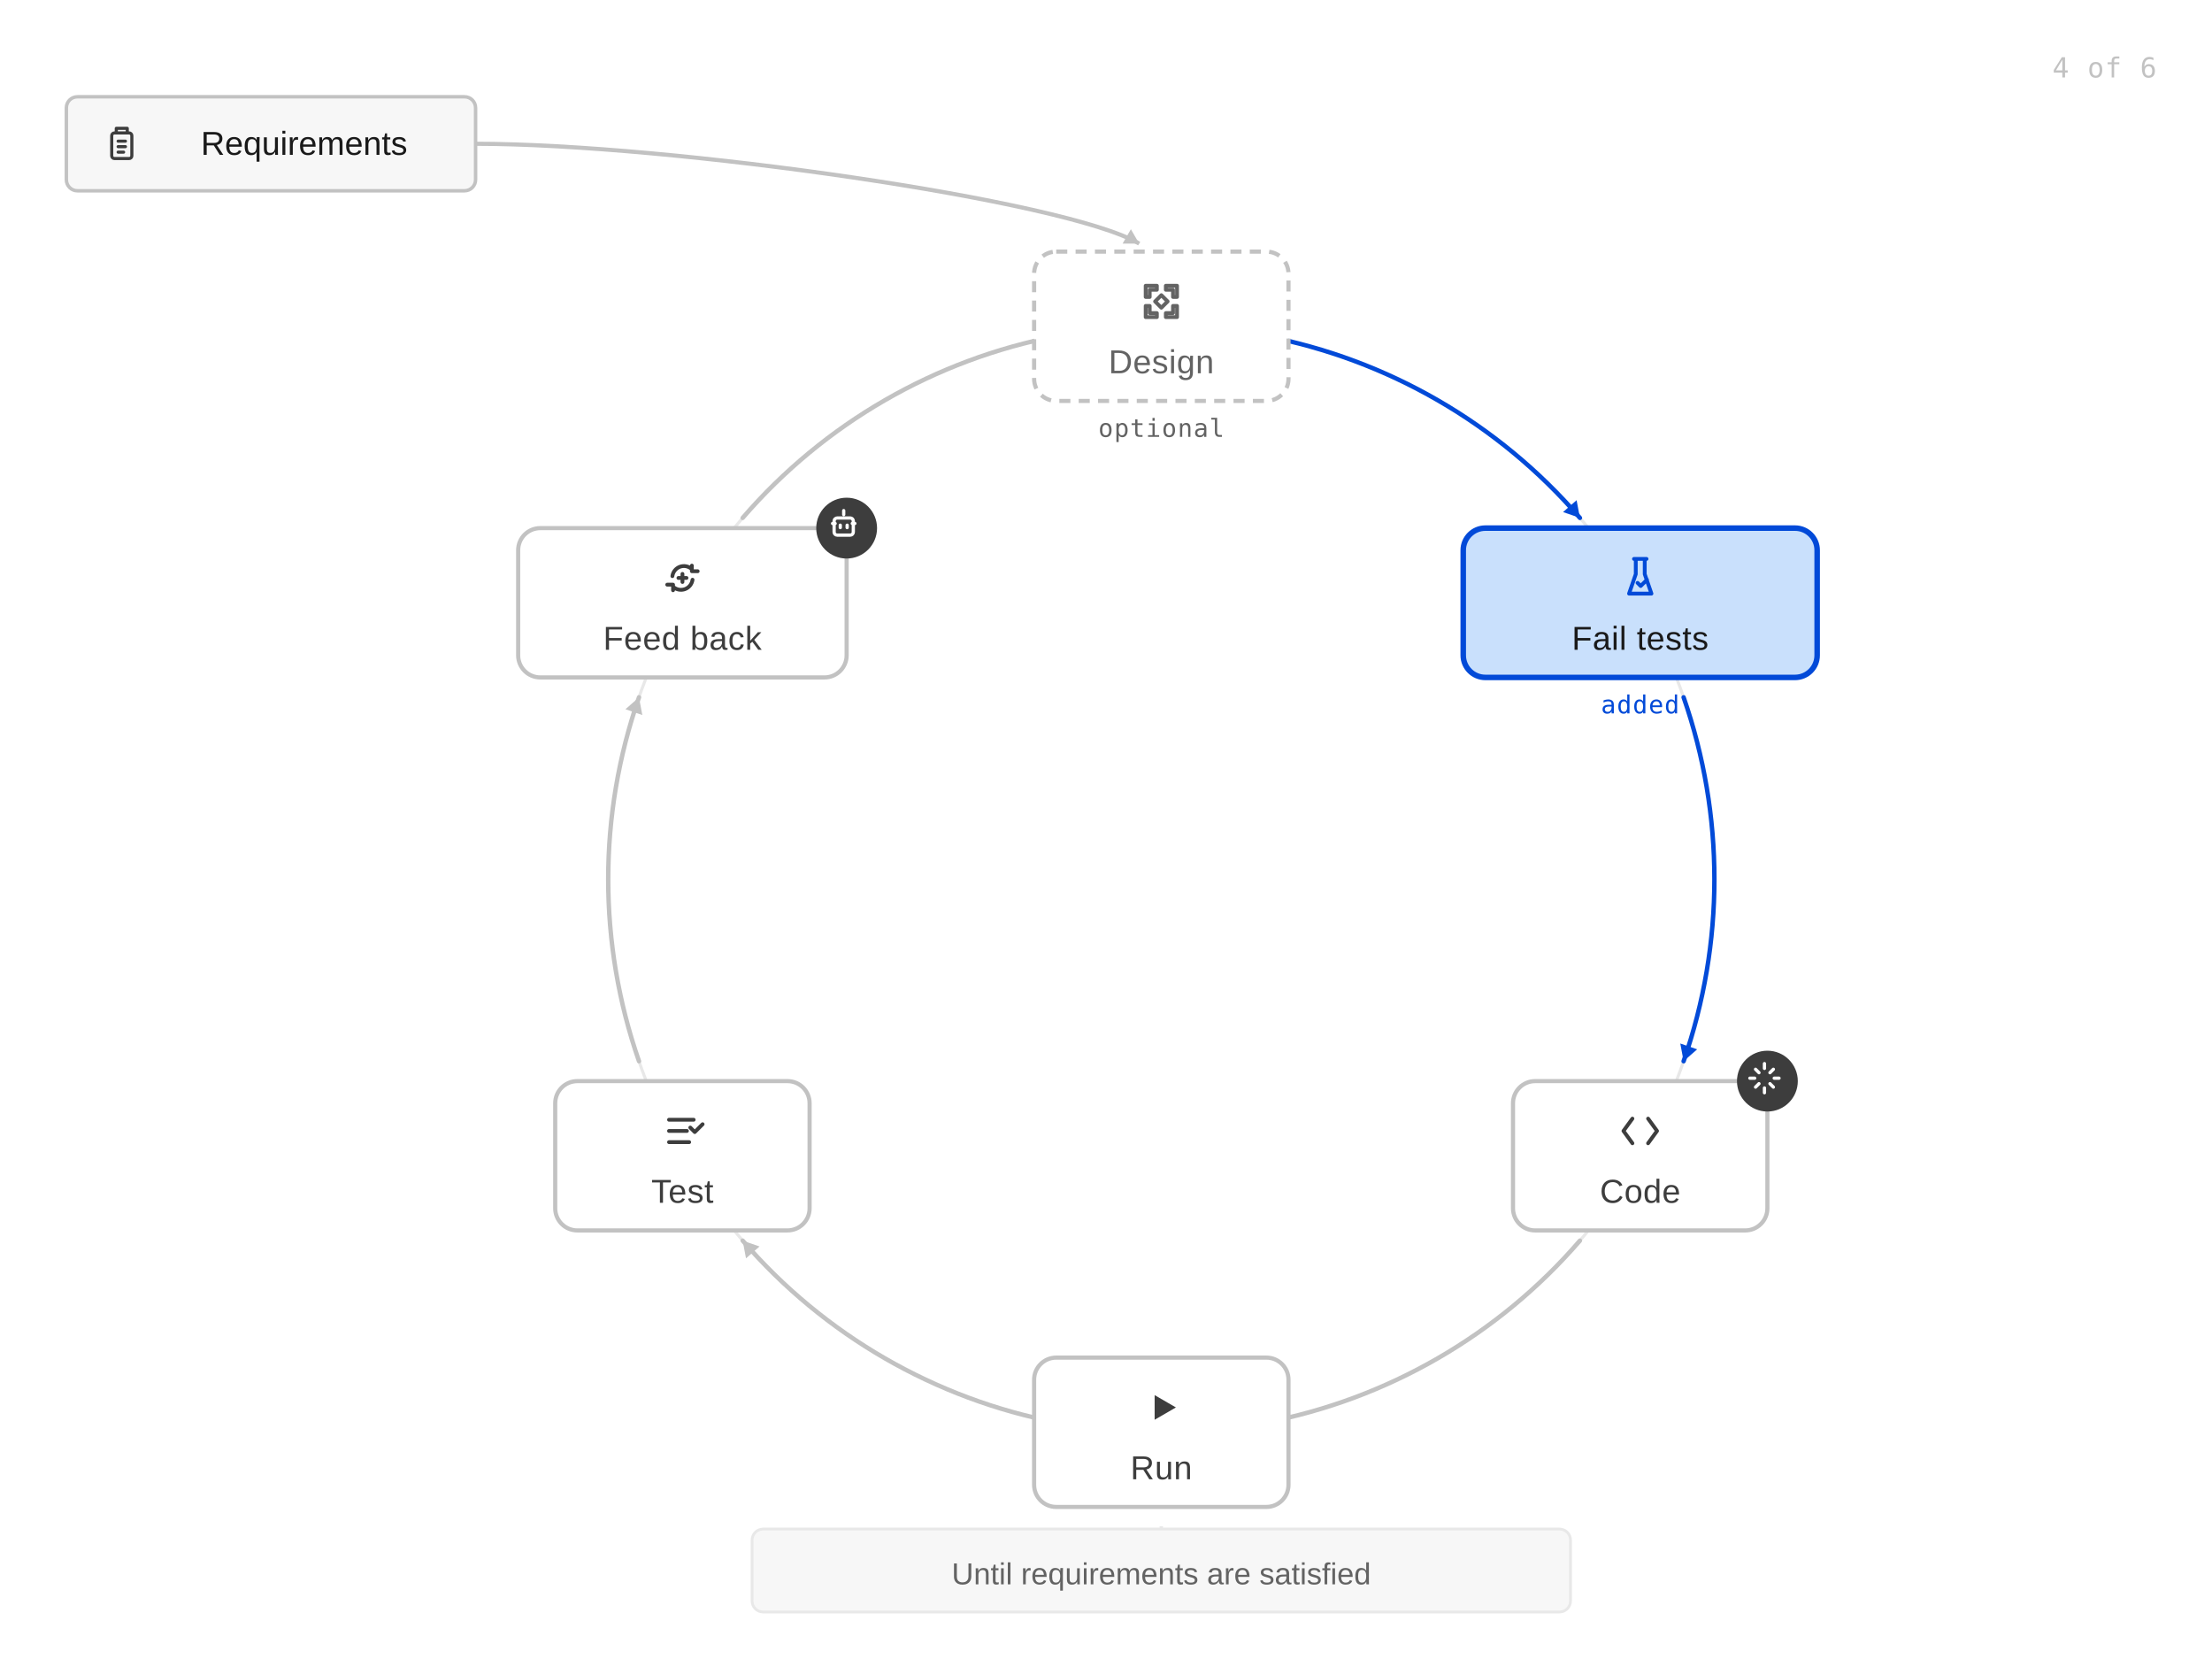
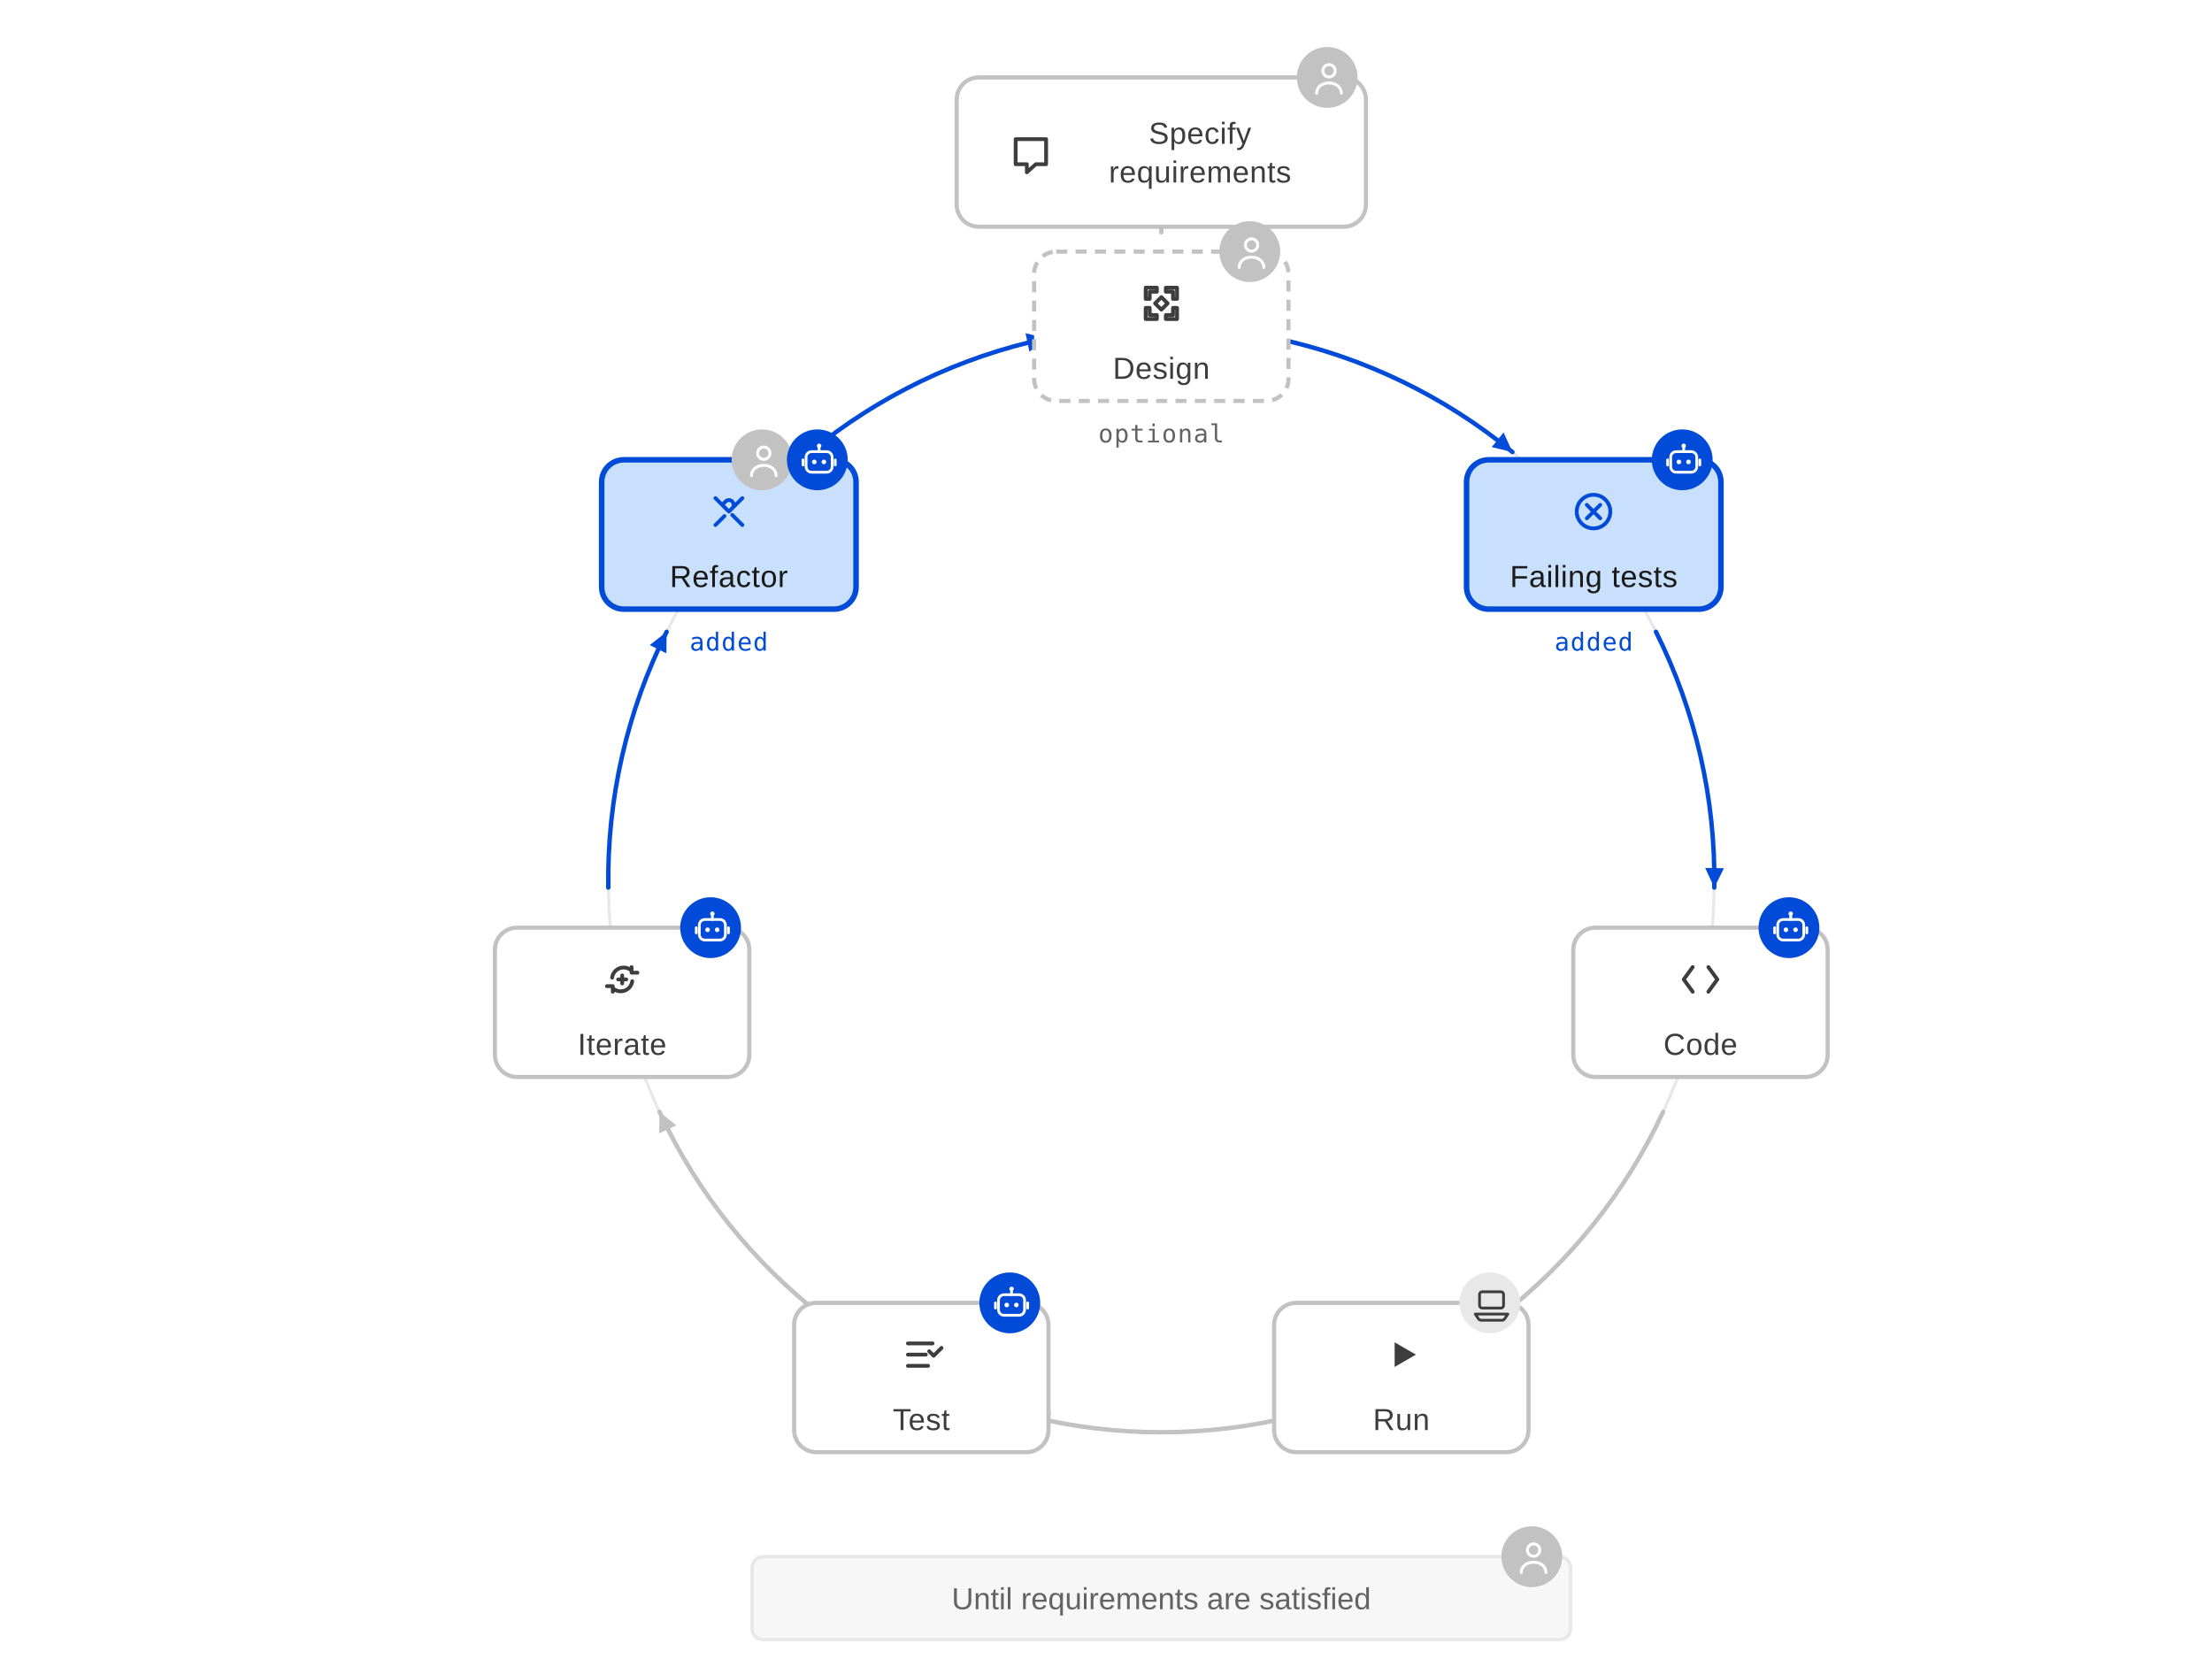
<svg xmlns="http://www.w3.org/2000/svg" viewBox="0 0 800 600" width="800" height="600" role="img" aria-label="Test Driven Feedback Loop">
  <rect width="800" height="600" fill="#ffffff" />
  <circle cx="420" cy="318" r="200" fill="none" stroke="#e8e8e8" stroke-width="1.1" />
-   <path d="M457.5 121.5 A200 200 0 0 1 571.4 187.3" fill="none" stroke="#024ad8" stroke-width="1.6" stroke-linecap="round" />
-   <path d="M571.4 187.3 L565.3 185.2 L570.2 180.9 Z" fill="#024ad8" />
-   <path d="M608.9 252.2 A200 200 0 0 1 608.9 383.8" fill="none" stroke="#024ad8" stroke-width="1.6" stroke-linecap="round" />
-   <path d="M608.9 383.8 L607.7 377.4 L613.8 379.5 Z" fill="#024ad8" />
-   <path d="M571.4 448.7 A200 200 0 0 1 457.5 514.5" fill="none" stroke="#c2c2c2" stroke-width="1.6" stroke-linecap="round" />
-   <path d="M457.5 514.5 L462.4 510.2 L463.6 516.6 Z" fill="#c2c2c2" />
-   <path d="M382.5 514.5 A200 200 0 0 1 268.6 448.7" fill="none" stroke="#c2c2c2" stroke-width="1.6" stroke-linecap="round" />
-   <path d="M268.6 448.7 L274.7 450.8 L269.8 455.1 Z" fill="#c2c2c2" />
-   <path d="M231.1 383.8 A200 200 0 0 1 231.1 252.2" fill="none" stroke="#c2c2c2" stroke-width="1.6" stroke-linecap="round" />
-   <path d="M231.1 252.2 L232.3 258.6 L226.2 256.5 Z" fill="#c2c2c2" />
-   <path d="M268.6 187.3 A200 200 0 0 1 382.5 121.5" fill="none" stroke="#c2c2c2" stroke-width="1.6" stroke-linecap="round" />
-   <path d="M382.5 121.5 L377.6 125.8 L376.4 119.4 Z" fill="#c2c2c2" />
-   <rect x="24" y="35" width="148" height="34" rx="4" ry="4" fill="#f7f7f7" stroke="#c2c2c2" stroke-width="1.25" />
-   <g transform="translate(36.1 44.1) scale(0.662)" fill="none" stroke="#3d3d3d" stroke-width="1.7" stroke-linecap="round" stroke-linejoin="round">
-     <path d="M9 3.5h6v2.5H9zM8 6h8a1.5 1.5 0 0 1 1.5 1.5v11A1.5 1.5 0 0 1 16 20H8a1.5 1.5 0 0 1-1.5-1.5v-11A1.5 1.5 0 0 1 8 6zM10 10.5h4M10 13.5h4M10 16.5h3" />
+   <path d="M461.6 122.4 A200 200 0 0 1 547 163.5" fill="none" stroke="#024ad8" stroke-width="1.6" stroke-linecap="round" />
+   <path d="M547 163.5 L543.8 156.4 L539.5 161.7 Z" fill="#024ad8" />
+   <path d="M598.9 228.5 A200 200 0 0 1 620 321" fill="none" stroke="#024ad8" stroke-width="1.6" stroke-linecap="round" />
+   <path d="M620 321 L623.5 314 L616.7 313.9 Z" fill="#024ad8" />
+   <path d="M601.5 402.1 A200 200 0 0 1 542.3 476.2" fill="none" stroke="#c2c2c2" stroke-width="1.6" stroke-linecap="round" />
+   <path d="M542.3 476.2 L550 474.6 L545.8 469.2 Z" fill="#c2c2c2" />
+   <path d="M467.4 512.3 A200 200 0 0 1 372.6 512.3" fill="none" stroke="#c2c2c2" stroke-width="1.6" stroke-linecap="round" />
+   <path d="M372.6 512.3 L378.6 517.3 L380.2 510.7 Z" fill="#c2c2c2" />
+   <path d="M297.7 476.2 A200 200 0 0 1 238.5 402.1" fill="none" stroke="#c2c2c2" stroke-width="1.6" stroke-linecap="round" />
+   <path d="M238.5 402.1 L238.4 409.9 L244.6 407 Z" fill="#c2c2c2" />
+   <path d="M220 321 A200 200 0 0 1 241.1 228.5" fill="none" stroke="#024ad8" stroke-width="1.6" stroke-linecap="round" />
+   <path d="M241.1 228.5 L235 233.3 L241 236.3 Z" fill="#024ad8" />
+   <path d="M293 163.5 A200 200 0 0 1 378.4 122.4" fill="none" stroke="#024ad8" stroke-width="1.6" stroke-linecap="round" />
+   <path d="M378.4 122.4 L370.9 120.5 L372.3 127.2 Z" fill="#024ad8" />
+   <path d="M420 82 L420 84" fill="none" stroke="#c2c2c2" stroke-width="1.6" stroke-linecap="round" />
+   <path d="M420 84 L423.6 76 L416.4 76 Z" fill="#c2c2c2" />
+   <rect x="346" y="28" width="148" height="54" rx="8" ry="8" fill="#ffffff" stroke="#c2c2c2" stroke-width="1.5" />
+   <g transform="translate(362.3 45.3) scale(0.81)" fill="none" stroke="#3d3d3d" stroke-width="1.7" stroke-linecap="round" stroke-linejoin="round">
+     <path d="M6.2 6.2v11.2h5V21l4-3.6h4.6V6.2z" fill="none" stroke="#3d3d3d" stroke-width="1.7" stroke-linecap="round" stroke-linejoin="round" />
  </g>
-   <text x="110" y="56" text-anchor="middle" font-family="IBM Plex Sans, Helvetica Neue, Arial, sans-serif" font-size="12" font-weight="500" fill="#1a1a1a">Requirements</text>
-   <path d="M172 52 C242 52, 385.5 72.4, 412.0 88.1" fill="none" stroke="#c2c2c2" stroke-width="1.5" />
-   <path d="M412.0 88.1 L406.0 88.1 L409.0 82.9 Z" fill="#c2c2c2" />
-   <rect x="272" y="553" width="296" height="30" rx="4" fill="#f7f7f7" stroke="#e8e8e8" stroke-width="1" />
-   <text x="420" y="573" text-anchor="middle" font-family="IBM Plex Sans, Helvetica Neue, Arial, sans-serif" font-size="11" fill="#636363">Until requirements are satisfied</text>
-   <path d="M420.0 552.0 L420 553" fill="none" stroke="#e8e8e8" stroke-width="1.2" stroke-dasharray="3 3" />
-   <rect x="374.0" y="91.0" width="92" height="54" rx="8" ry="8" fill="#ffffff" stroke="#c2c2c2" stroke-width="1.5" stroke-dasharray="4 3" />
-   <g transform="translate(410.3 99.3) scale(0.810)" fill="none" stroke="#636363" stroke-width="1.7" stroke-linecap="round" stroke-linejoin="round">
-     <path d="M5 5h5v1.8H6.8V10H5V5zM14 5h5v5h-1.8V6.8H14V5zM5 14h1.8v3.2H10V19H5v-5zM17.2 14H19v5h-5v-1.8h3.2V14zM9.2 12l2.8-2.8L14.8 12 12 14.8z" />
+   <text x="434" y="52" text-anchor="middle" font-family="IBM Plex Sans, Helvetica Neue, Arial, sans-serif" font-size="11" font-weight="500" letter-spacing="0.16" fill="#3d3d3d">Specify</text>
+   <text x="434" y="66" text-anchor="middle" font-family="IBM Plex Sans, Helvetica Neue, Arial, sans-serif" font-size="11" font-weight="500" letter-spacing="0.16" fill="#3d3d3d">requirements</text>
+   <circle cx="480" cy="28" r="11" fill="#c2c2c2" />
+   <g transform="translate(473.2 21.2) scale(0.62)">
+     <path d="M12 3.5a3.6 3.6 0 1 0 0 7.2 3.6 3.6 0 0 0 0-7.2zM4.8 20.2c0-3.6 3.2-6 7.2-6s7.2 2.4 7.2 6" fill="none" stroke="#ffffff" stroke-width="1.7" stroke-linecap="round" stroke-linejoin="round" />
  </g>
-   <text x="420.0" y="135.0" text-anchor="middle" font-family="IBM Plex Sans, Helvetica Neue, Arial, sans-serif" font-size="12" font-weight="500" letter-spacing="0.16" fill="#636363">Design</text>
-   <text x="420.0" y="158.0" text-anchor="middle" font-family="IBM Plex Mono, ui-monospace, Menlo, monospace" font-size="9" letter-spacing="0.32" fill="#636363">optional</text>
-   <rect x="529.2" y="191.0" width="128.0" height="54" rx="8" ry="8" fill="#c9e0fc" stroke="#024ad8" stroke-width="2.0" />
-   <g transform="translate(583.5 199.3) scale(0.810)" fill="none" stroke="#024ad8" stroke-width="1.7" stroke-linecap="round" stroke-linejoin="round">
-     <path d="M10 3.5v6.8L7 19h10l-3-8.7V3.5zM9.2 3.5h5.6M10.8 14.2l1.4 1.4 2.8-2.8" />
+   <rect x="272" y="563" width="296" height="30" rx="4" fill="#f7f7f7" stroke="#e8e8e8" stroke-width="1.25" />
+   <text x="420" y="582" text-anchor="middle" font-family="IBM Plex Sans, Helvetica Neue, Arial, sans-serif" font-size="11" fill="#636363">Until requirements are satisfied</text>
+   <circle cx="554" cy="563" r="11" fill="#c2c2c2" />
+   <g transform="translate(547.2 556.2) scale(0.62)">
+     <path d="M12 3.5a3.6 3.6 0 1 0 0 7.2 3.6 3.6 0 0 0 0-7.2zM4.8 20.2c0-3.6 3.2-6 7.2-6s7.2 2.4 7.2 6" fill="none" stroke="#ffffff" stroke-width="1.7" stroke-linecap="round" stroke-linejoin="round" />
  </g>
-   <text x="593.2" y="235.0" text-anchor="middle" font-family="IBM Plex Sans, Helvetica Neue, Arial, sans-serif" font-size="12" font-weight="500" letter-spacing="0.16" fill="#1a1a1a">Fail tests</text>
-   <text x="593.2" y="258.0" text-anchor="middle" font-family="IBM Plex Mono, ui-monospace, Menlo, monospace" font-size="9" letter-spacing="0.32" fill="#024ad8">added</text>
-   <rect x="547.2" y="391.0" width="92" height="54" rx="8" ry="8" fill="#ffffff" stroke="#c2c2c2" stroke-width="1.5" />
-   <g transform="translate(583.5 399.3) scale(0.810)" fill="none" stroke="#3d3d3d" stroke-width="1.7" stroke-linecap="round" stroke-linejoin="round">
-     <path d="M8.5 6.5 4.5 12l4 5.5M15.5 6.5l4 5.5-4 5.5" />
+   <rect x="374" y="91" width="92" height="54" rx="8" ry="8" fill="#ffffff" stroke="#c2c2c2" stroke-width="1.5" stroke-dasharray="4 3" />
+   <g transform="translate(410.3 100) scale(0.81)" fill="none" stroke="#3d3d3d" stroke-width="1.7" stroke-linecap="round" stroke-linejoin="round">
+     <path d="M5 5h5v1.8H6.8V10H5V5zM14 5h5v5h-1.8V6.8H14V5zM5 14h1.8v3.2H10V19H5v-5zM17.2 14H19v5h-5v-1.8h3.2V14zM9.2 12l2.8-2.8L14.8 12 12 14.8z" fill="none" stroke="#3d3d3d" stroke-width="1.7" stroke-linecap="round" stroke-linejoin="round" />
  </g>
-   <circle cx="639.2" cy="391.0" r="11" fill="#3d3d3d" />
-   <g transform="translate(630.7 382.5) scale(0.62)" fill="none" stroke="#ffffff" stroke-width="1.9" stroke-linecap="round" stroke-linejoin="round">
-     <path d="M12 3.5v2.8M12 17.7v2.8M3.5 12h2.8M17.7 12h2.8M6.8 6.8l2 2M15.2 15.2l2 2M17.2 6.8l-2 2M8.8 15.2l-2 2" />
+   <text x="420" y="137" text-anchor="middle" font-family="IBM Plex Sans, Helvetica Neue, Arial, sans-serif" font-size="11" font-weight="500" letter-spacing="0.16" fill="#3d3d3d">Design</text>
+   <text x="420" y="160" text-anchor="middle" font-family="IBM Plex Mono, ui-monospace, Menlo, monospace" font-size="9" letter-spacing="0.32" fill="#636363">optional</text>
+   <circle cx="452" cy="91" r="11" fill="#c2c2c2" />
+   <g transform="translate(445.2 84.2) scale(0.62)">
+     <path d="M12 3.5a3.6 3.6 0 1 0 0 7.2 3.6 3.6 0 0 0 0-7.2zM4.8 20.2c0-3.6 3.2-6 7.2-6s7.2 2.4 7.2 6" fill="none" stroke="#ffffff" stroke-width="1.7" stroke-linecap="round" stroke-linejoin="round" />
  </g>
-   <text x="593.2" y="435.0" text-anchor="middle" font-family="IBM Plex Sans, Helvetica Neue, Arial, sans-serif" font-size="12" font-weight="500" letter-spacing="0.16" fill="#3d3d3d">Code</text>
-   <rect x="374.0" y="491.0" width="92" height="54" rx="8" ry="8" fill="#ffffff" stroke="#c2c2c2" stroke-width="1.5" />
-   <g transform="translate(410.3 499.3) scale(0.810)">
+   <rect x="530.4" y="166.3" width="92" height="54" rx="8" ry="8" fill="#c9e0fc" stroke="#024ad8" stroke-width="2.0" />
+   <g transform="translate(566.6 175.3) scale(0.81)" fill="none" stroke="#024ad8" stroke-width="1.7" stroke-linecap="round" stroke-linejoin="round">
+     <circle cx="12" cy="12" r="7.5" fill="none" stroke="#024ad8" stroke-width="1.7" />
+     <path d="M9 9l6 6M15 9l-6 6" stroke="#024ad8" stroke-width="1.7" stroke-linecap="round" />
+   </g>
+   <text x="576.4" y="212.3" text-anchor="middle" font-family="IBM Plex Sans, Helvetica Neue, Arial, sans-serif" font-size="11" font-weight="500" letter-spacing="0.16" fill="#1a1a1a">Failing tests</text>
+   <text x="576.4" y="235.3" text-anchor="middle" font-family="IBM Plex Mono, ui-monospace, Menlo, monospace" font-size="9" letter-spacing="0.32" fill="#024ad8">added</text>
+   <circle cx="608.4" cy="166.3" r="11" fill="#024ad8" />
+   <g transform="translate(601.5 159.5) scale(0.62)">
+     <circle cx="12" cy="2.8" r="1.3" fill="#ffffff" />
+     <path d="M12 4.1v2.1M2.6 11v3M21.4 11v3" fill="none" stroke="#ffffff" stroke-width="1.6" stroke-linecap="round" />
+     <rect x="4.4" y="6.2" width="15.2" height="12" rx="3.2" fill="none" stroke="#ffffff" stroke-width="1.6" />
+     <circle cx="9.2" cy="12.2" r="1.35" fill="#ffffff" />
+     <circle cx="14.8" cy="12.2" r="1.35" fill="#ffffff" />
+   </g>
+   <rect x="569" y="335.5" width="92" height="54" rx="8" ry="8" fill="#ffffff" stroke="#c2c2c2" stroke-width="1.5" />
+   <g transform="translate(605.3 344.5) scale(0.81)" fill="none" stroke="#3d3d3d" stroke-width="1.7" stroke-linecap="round" stroke-linejoin="round">
+     <path d="M8.5 6.5 4.5 12l4 5.5M15.5 6.5l4 5.5-4 5.5" fill="none" stroke="#3d3d3d" stroke-width="1.7" stroke-linecap="round" stroke-linejoin="round" />
+   </g>
+   <text x="615" y="381.5" text-anchor="middle" font-family="IBM Plex Sans, Helvetica Neue, Arial, sans-serif" font-size="11" font-weight="500" letter-spacing="0.16" fill="#3d3d3d">Code</text>
+   <circle cx="647" cy="335.5" r="11" fill="#024ad8" />
+   <g transform="translate(640.2 328.7) scale(0.62)">
+     <circle cx="12" cy="2.8" r="1.3" fill="#ffffff" />
+     <path d="M12 4.1v2.1M2.6 11v3M21.4 11v3" fill="none" stroke="#ffffff" stroke-width="1.6" stroke-linecap="round" />
+     <rect x="4.4" y="6.2" width="15.2" height="12" rx="3.2" fill="none" stroke="#ffffff" stroke-width="1.6" />
+     <circle cx="9.2" cy="12.2" r="1.35" fill="#ffffff" />
+     <circle cx="14.8" cy="12.2" r="1.35" fill="#ffffff" />
+   </g>
+   <rect x="460.8" y="471.2" width="92" height="54" rx="8" ry="8" fill="#ffffff" stroke="#c2c2c2" stroke-width="1.5" />
+   <g transform="translate(497.1 480.2) scale(0.81)" fill="none" stroke="#3d3d3d" stroke-width="1.7" stroke-linecap="round" stroke-linejoin="round">
    <path d="M9 6.5l9.5 5.5L9 17.5z" fill="#3d3d3d" stroke="none" />
  </g>
-   <text x="420.0" y="535.0" text-anchor="middle" font-family="IBM Plex Sans, Helvetica Neue, Arial, sans-serif" font-size="12" font-weight="500" letter-spacing="0.16" fill="#3d3d3d">Run</text>
-   <rect x="200.8" y="391.0" width="92" height="54" rx="8" ry="8" fill="#ffffff" stroke="#c2c2c2" stroke-width="1.5" />
-   <g transform="translate(237.1 399.3) scale(0.810)" fill="none" stroke="#3d3d3d" stroke-width="1.7" stroke-linecap="round" stroke-linejoin="round">
-     <path d="M6 7h11M6 12h8M6 17h9M15.5 10.5l2 2 3.5-3.5" />
+   <text x="506.8" y="517.2" text-anchor="middle" font-family="IBM Plex Sans, Helvetica Neue, Arial, sans-serif" font-size="11" font-weight="500" letter-spacing="0.16" fill="#3d3d3d">Run</text>
+   <circle cx="538.8" cy="471.2" r="11" fill="#e8e8e8" />
+   <g transform="translate(532 464.4) scale(0.62)">
+     <rect x="5" y="4.5" width="14" height="9.5" rx="1.5" fill="none" stroke="#3d3d3d" stroke-width="1.6" />
+     <path d="M2.5 17.5h19l-1.8 2.7a2 2 0 0 1-1.7.9H6a2 2 0 0 1-1.7-.9L2.5 17.5z" fill="none" stroke="#3d3d3d" stroke-width="1.6" stroke-linecap="round" stroke-linejoin="round" />
  </g>
-   <text x="246.8" y="435.0" text-anchor="middle" font-family="IBM Plex Sans, Helvetica Neue, Arial, sans-serif" font-size="12" font-weight="500" letter-spacing="0.16" fill="#3d3d3d">Test</text>
-   <rect x="187.4" y="191.0" width="118.8" height="54" rx="8" ry="8" fill="#ffffff" stroke="#c2c2c2" stroke-width="1.5" />
-   <g transform="translate(237.1 199.3) scale(0.810)" fill="none" stroke="#3d3d3d" stroke-width="1.7" stroke-linecap="round" stroke-linejoin="round">
-     <path d="M7.5 11.2a5.2 5.2 0 0 1 8.6-3.2M16.2 6.5V9h2.6M16.5 12.8a5.2 5.2 0 0 1-8.6 3.2M7.8 17.5V15H5.2M12 10.2v3.6M10.2 12h3.6" />
+   <rect x="287.2" y="471.2" width="92" height="54" rx="8" ry="8" fill="#ffffff" stroke="#c2c2c2" stroke-width="1.5" />
+   <g transform="translate(323.5 480.2) scale(0.81)" fill="none" stroke="#3d3d3d" stroke-width="1.7" stroke-linecap="round" stroke-linejoin="round">
+     <path d="M6 7h11M6 12h8M6 17h9M15.5 10.5l2 2 3.5-3.5" fill="none" stroke="#3d3d3d" stroke-width="1.7" stroke-linecap="round" stroke-linejoin="round" />
  </g>
-   <circle cx="306.2" cy="191.0" r="11" fill="#3d3d3d" />
-   <g transform="translate(297.7 182.5) scale(0.62)" fill="none" stroke="#ffffff" stroke-width="1.9" stroke-linecap="round" stroke-linejoin="round">
-     <path d="M12 3.5v2.3M8.2 7.8h7.6a1.8 1.8 0 0 1 1.8 1.8v6.4a1.8 1.8 0 0 1-1.8 1.8H8.2a1.8 1.8 0 0 1-1.8-1.8V9.6a1.8 1.8 0 0 1 1.8-1.8zM10 12v1.4M14 12v1.4M5.5 11h1.5M17 11h1.5" />
+   <text x="333.2" y="517.2" text-anchor="middle" font-family="IBM Plex Sans, Helvetica Neue, Arial, sans-serif" font-size="11" font-weight="500" letter-spacing="0.16" fill="#3d3d3d">Test</text>
+   <circle cx="365.2" cy="471.2" r="11" fill="#024ad8" />
+   <g transform="translate(358.4 464.4) scale(0.62)">
+     <circle cx="12" cy="2.8" r="1.3" fill="#ffffff" />
+     <path d="M12 4.1v2.1M2.6 11v3M21.4 11v3" fill="none" stroke="#ffffff" stroke-width="1.6" stroke-linecap="round" />
+     <rect x="4.4" y="6.2" width="15.2" height="12" rx="3.2" fill="none" stroke="#ffffff" stroke-width="1.6" />
+     <circle cx="9.2" cy="12.2" r="1.35" fill="#ffffff" />
+     <circle cx="14.8" cy="12.2" r="1.35" fill="#ffffff" />
  </g>
-   <text x="246.8" y="235.0" text-anchor="middle" font-family="IBM Plex Sans, Helvetica Neue, Arial, sans-serif" font-size="12" font-weight="500" letter-spacing="0.16" fill="#3d3d3d">Feed back</text>
-   <text x="780" y="28" text-anchor="end" font-family="IBM Plex Mono, ui-monospace, Menlo, monospace" font-size="10" letter-spacing="0.32" fill="#c2c2c2">4 of 6</text>
+   <rect x="179" y="335.5" width="92" height="54" rx="8" ry="8" fill="#ffffff" stroke="#c2c2c2" stroke-width="1.5" />
+   <g transform="translate(215.3 344.5) scale(0.81)" fill="none" stroke="#3d3d3d" stroke-width="1.7" stroke-linecap="round" stroke-linejoin="round">
+     <path d="M7.5 11.2a5.2 5.2 0 0 1 8.6-3.2M16.2 6.5V9h2.6M16.5 12.8a5.2 5.2 0 0 1-8.6 3.2M7.8 17.5V15H5.2M12 10.2v3.6M10.2 12h3.6" fill="none" stroke="#3d3d3d" stroke-width="1.7" stroke-linecap="round" stroke-linejoin="round" />
+   </g>
+   <text x="225" y="381.5" text-anchor="middle" font-family="IBM Plex Sans, Helvetica Neue, Arial, sans-serif" font-size="11" font-weight="500" letter-spacing="0.16" fill="#3d3d3d">Iterate</text>
+   <circle cx="257" cy="335.5" r="11" fill="#024ad8" />
+   <g transform="translate(250.2 328.7) scale(0.62)">
+     <circle cx="12" cy="2.8" r="1.3" fill="#ffffff" />
+     <path d="M12 4.1v2.1M2.6 11v3M21.4 11v3" fill="none" stroke="#ffffff" stroke-width="1.6" stroke-linecap="round" />
+     <rect x="4.4" y="6.2" width="15.2" height="12" rx="3.2" fill="none" stroke="#ffffff" stroke-width="1.6" />
+     <circle cx="9.2" cy="12.2" r="1.35" fill="#ffffff" />
+     <circle cx="14.8" cy="12.2" r="1.35" fill="#ffffff" />
+   </g>
+   <rect x="217.6" y="166.3" width="92" height="54" rx="8" ry="8" fill="#c9e0fc" stroke="#024ad8" stroke-width="2.0" />
+   <g transform="translate(253.9 175.3) scale(0.81)" fill="none" stroke="#024ad8" stroke-width="1.7" stroke-linecap="round" stroke-linejoin="round">
+     <path d="M6 6l5.5 5.5M13.5 13.5L18 18M6 18l4-4M14 10l4-4M9 9l1.5-1.5a2.1 2.1 0 0 1 3 0l0 0a2.1 2.1 0 0 1 0 3L12 12" fill="none" stroke="#024ad8" stroke-width="1.7" stroke-linecap="round" stroke-linejoin="round" />
+   </g>
+   <text x="263.6" y="212.3" text-anchor="middle" font-family="IBM Plex Sans, Helvetica Neue, Arial, sans-serif" font-size="11" font-weight="500" letter-spacing="0.16" fill="#1a1a1a">Refactor</text>
+   <text x="263.6" y="235.3" text-anchor="middle" font-family="IBM Plex Mono, ui-monospace, Menlo, monospace" font-size="9" letter-spacing="0.32" fill="#024ad8">added</text>
+   <circle cx="275.6" cy="166.3" r="11" fill="#c2c2c2" />
+   <g transform="translate(268.8 159.5) scale(0.62)">
+     <path d="M12 3.5a3.6 3.6 0 1 0 0 7.2 3.6 3.6 0 0 0 0-7.2zM4.8 20.2c0-3.6 3.2-6 7.2-6s7.2 2.4 7.2 6" fill="none" stroke="#ffffff" stroke-width="1.7" stroke-linecap="round" stroke-linejoin="round" />
+   </g>
+   <circle cx="295.6" cy="166.3" r="11" fill="#024ad8" />
+   <g transform="translate(288.8 159.5) scale(0.62)">
+     <circle cx="12" cy="2.8" r="1.3" fill="#ffffff" />
+     <path d="M12 4.1v2.1M2.6 11v3M21.4 11v3" fill="none" stroke="#ffffff" stroke-width="1.6" stroke-linecap="round" />
+     <rect x="4.4" y="6.2" width="15.2" height="12" rx="3.2" fill="none" stroke="#ffffff" stroke-width="1.6" />
+     <circle cx="9.2" cy="12.2" r="1.35" fill="#ffffff" />
+     <circle cx="14.8" cy="12.2" r="1.35" fill="#ffffff" />
+   </g>
</svg>
